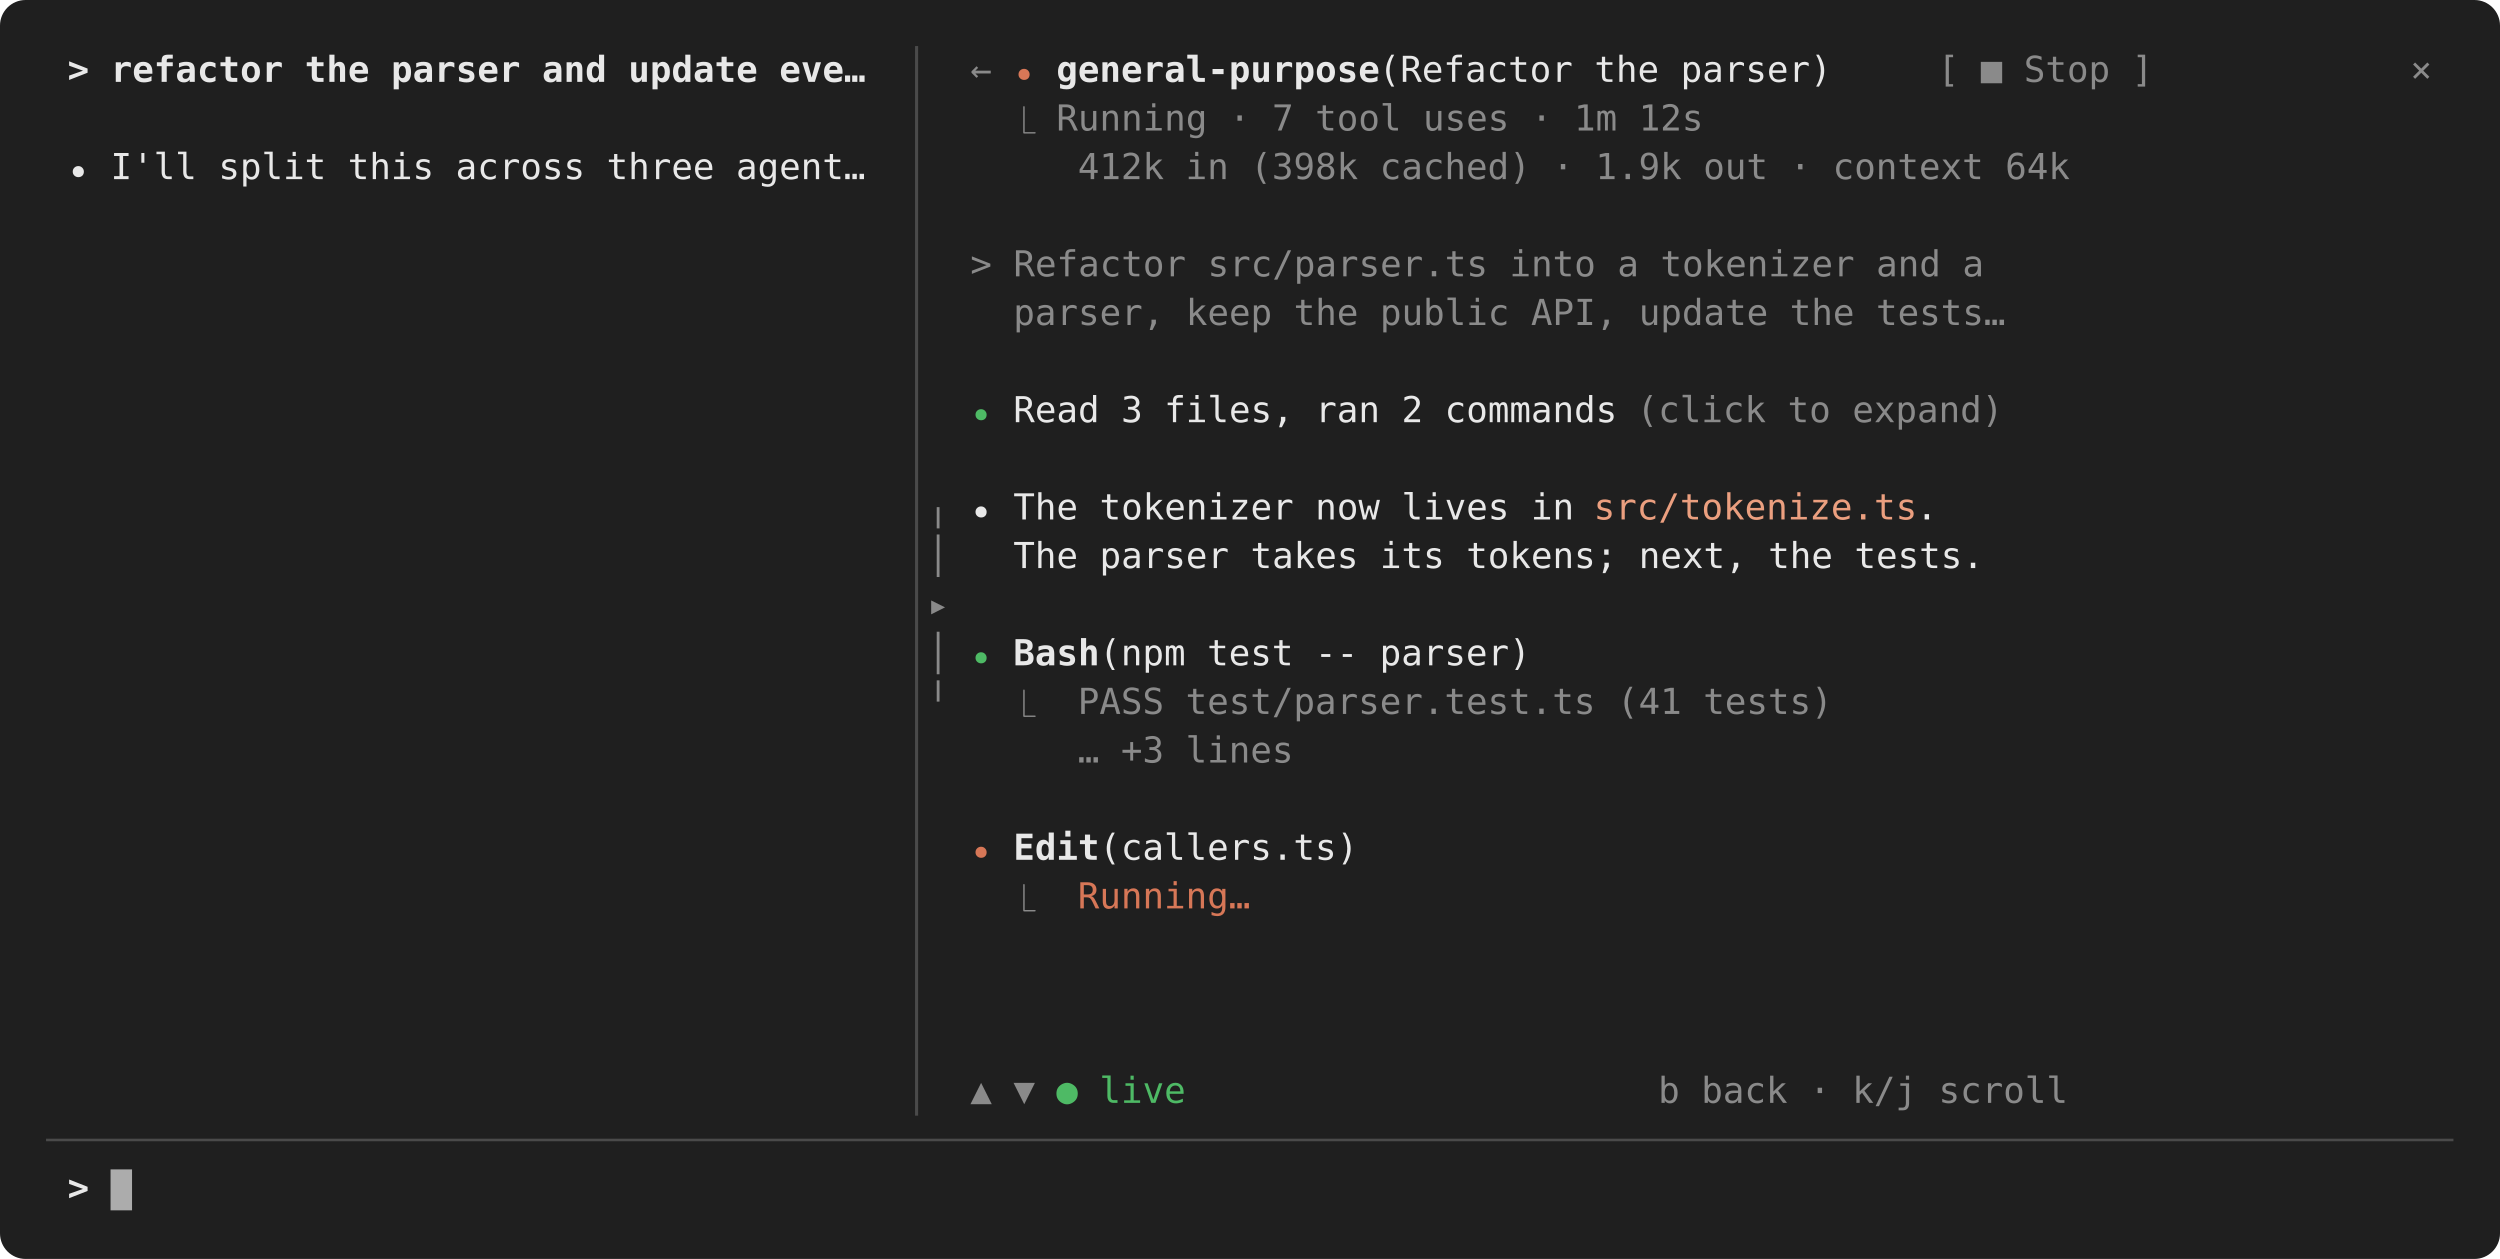
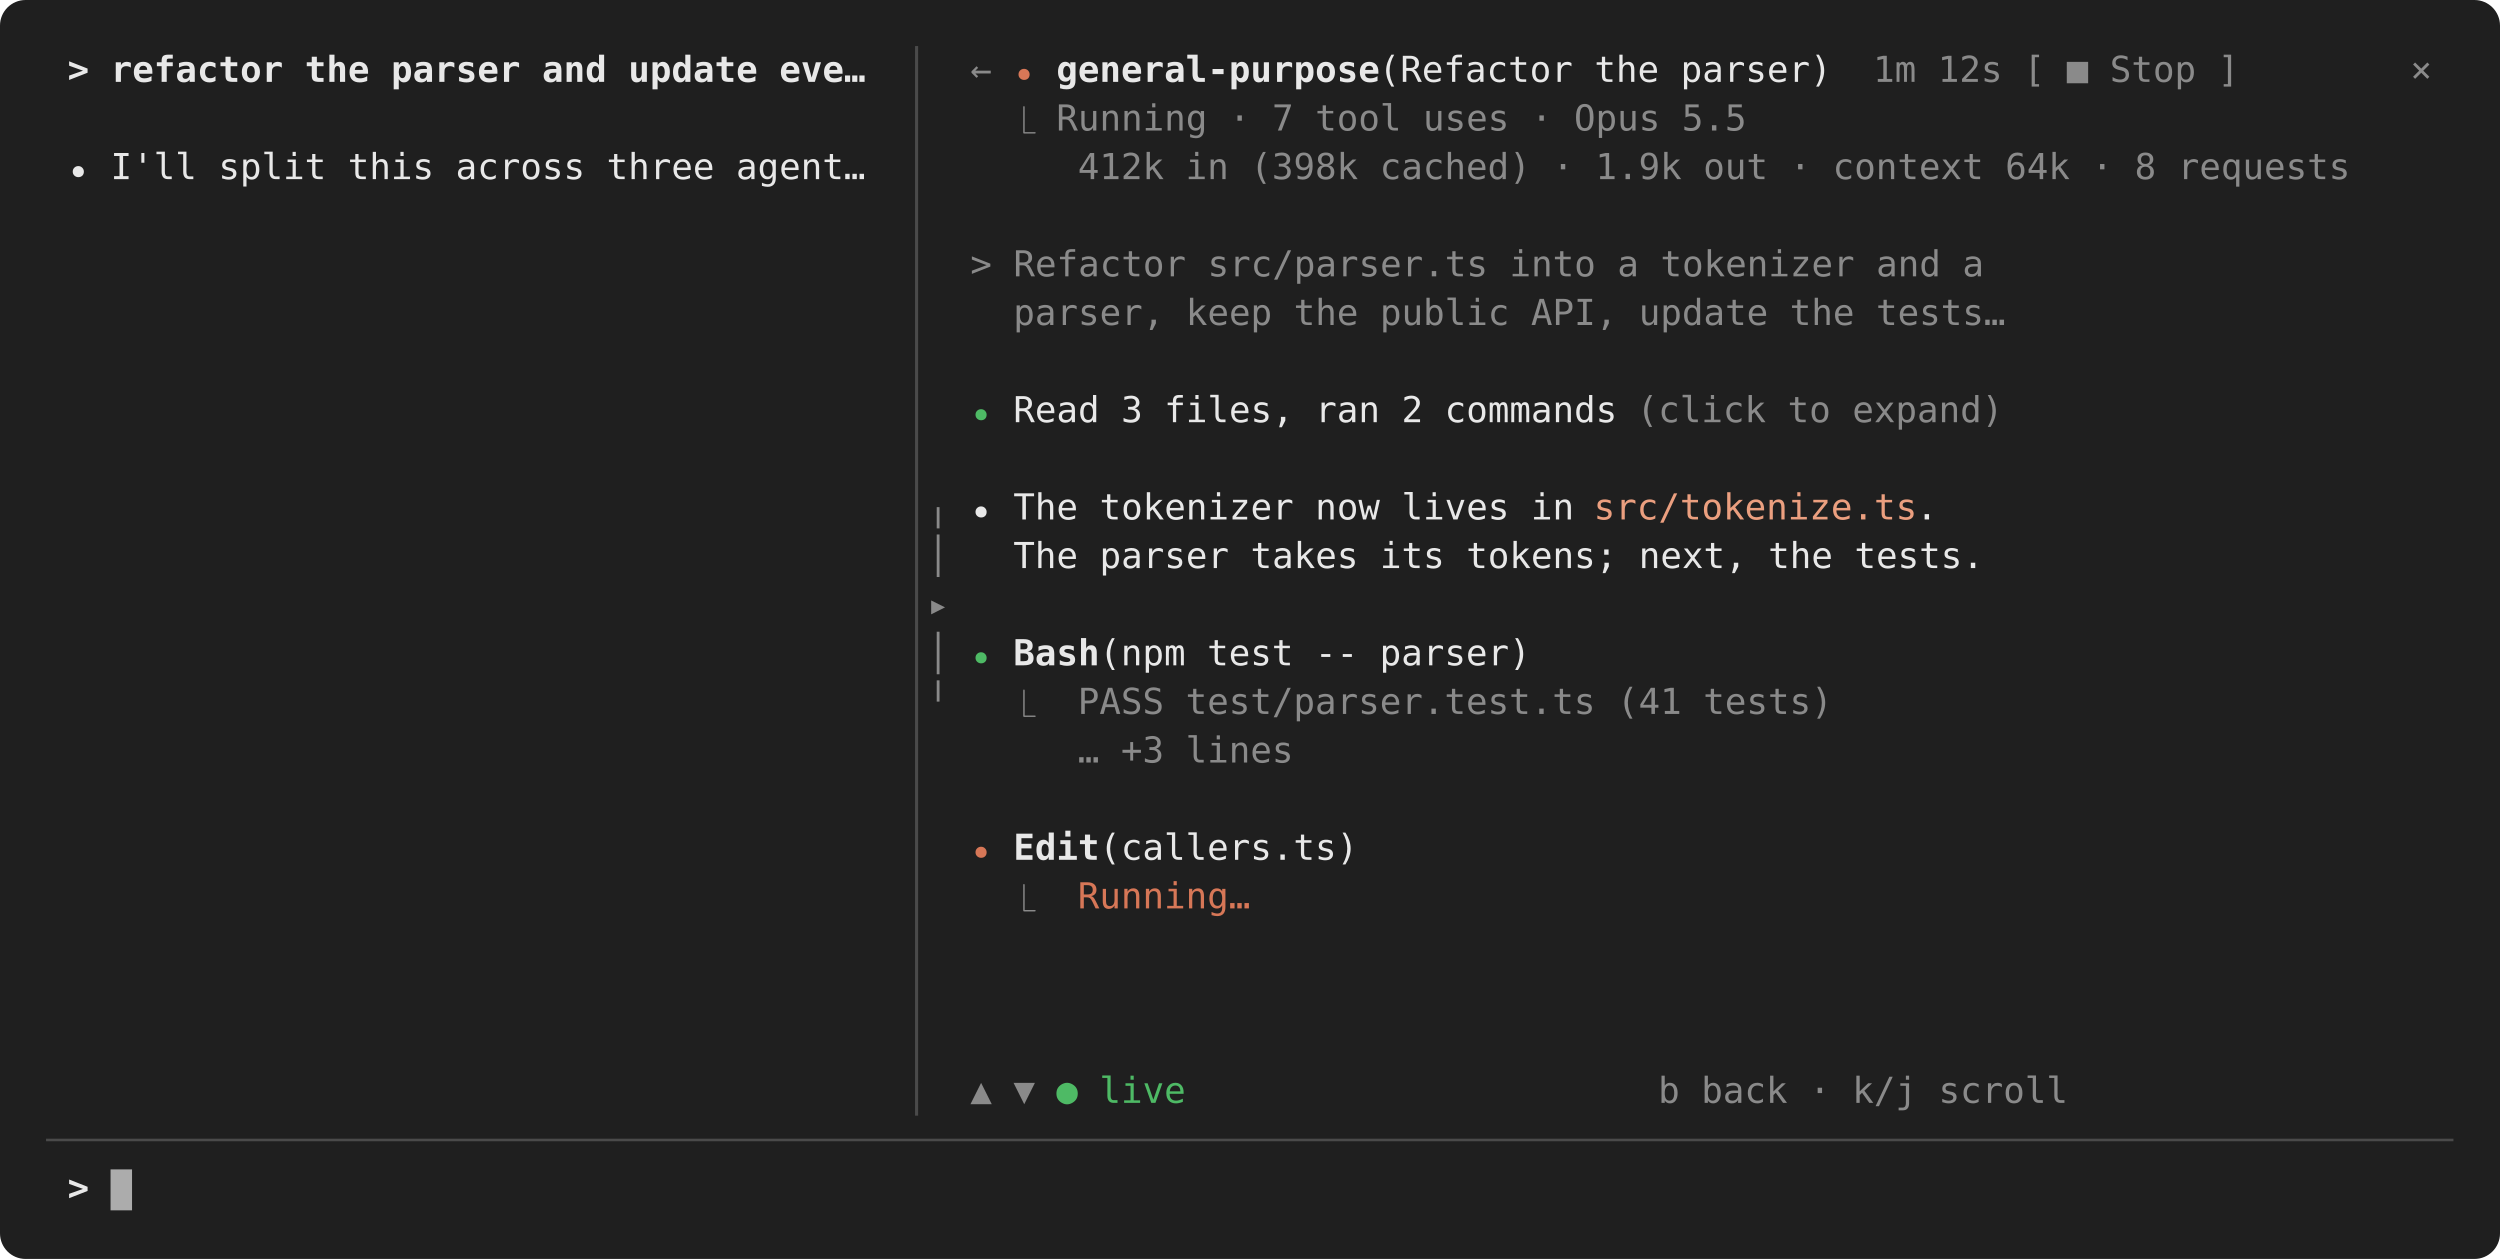
<svg xmlns="http://www.w3.org/2000/svg" width="977" height="492" viewBox="0 0 977 492" font-family="ui-monospace, SFMono-Regular, Menlo, Consolas, monospace" font-size="14">
  <rect width="100%" height="100%" rx="10" fill="#1f1f1f" />
  <text x="26.4" y="32" fill="#e8e8e8" font-weight="700" textLength="310.8" lengthAdjust="spacingAndGlyphs">&gt; refactor the parser and update eve…</text>
  <text x="26.4" y="70" fill="#e8e8e8" textLength="8.4" lengthAdjust="spacingAndGlyphs">⏺</text>
  <text x="43.2" y="70" fill="#e8e8e8" textLength="294.0" lengthAdjust="spacingAndGlyphs">I'll split this across three agent…</text>
  <line x1="358.2" y1="18" x2="358.2" y2="436" stroke="#4a4a4a" stroke-width="1.2" />
  <text x="362.4" y="203" fill="#8a8a8a" textLength="8.4" lengthAdjust="spacingAndGlyphs">╷</text>
  <text x="362.4" y="222" fill="#8a8a8a" textLength="8.4" lengthAdjust="spacingAndGlyphs">│</text>
  <text x="362.4" y="241" fill="#8a8a8a" textLength="8.4" lengthAdjust="spacingAndGlyphs">▸</text>
  <text x="362.4" y="260" fill="#8a8a8a" textLength="8.4" lengthAdjust="spacingAndGlyphs">│</text>
  <text x="362.4" y="279" fill="#8a8a8a" textLength="8.4" lengthAdjust="spacingAndGlyphs">╵</text>
  <text x="942.0" y="32" fill="#8a8a8a" textLength="8.4" lengthAdjust="spacingAndGlyphs">×</text>
  <text x="379.2" y="32" fill="#8a8a8a" textLength="8.4" lengthAdjust="spacingAndGlyphs">←</text>
  <text x="396.0" y="32" fill="#d77757" textLength="8.4" lengthAdjust="spacingAndGlyphs">⏺</text>
  <text x="412.8" y="32" fill="#e8e8e8" font-weight="700" textLength="126.0" lengthAdjust="spacingAndGlyphs">general-purpose</text>
  <text x="538.8" y="32" fill="#e8e8e8" textLength="176.4" lengthAdjust="spacingAndGlyphs">(Refactor the parser)</text>
-   <text x="757.2" y="32" fill="#8a8a8a" textLength="84.0" lengthAdjust="spacingAndGlyphs">[ ■ Stop ]</text>
-   <text x="396.0" y="51" fill="#8a8a8a" textLength="277.2" lengthAdjust="spacingAndGlyphs">⎿  Running · 7 tool uses · 1m 12s</text>
-   <text x="421.2" y="70" fill="#8a8a8a" textLength="386.4" lengthAdjust="spacingAndGlyphs">412k in (398k cached) · 1.9k out · context 64k</text>
+   <text x="732.0" y="32" fill="#8a8a8a" textLength="50.4" lengthAdjust="spacingAndGlyphs">1m 12s</text>
+   <text x="790.8" y="32" fill="#8a8a8a" textLength="84.0" lengthAdjust="spacingAndGlyphs">[ ■ Stop ]</text>
+   <text x="396.0" y="51" fill="#8a8a8a" textLength="294.0" lengthAdjust="spacingAndGlyphs">⎿  Running · 7 tool uses · Opus 5.5</text>
+   <text x="421.2" y="70" fill="#8a8a8a" textLength="495.6" lengthAdjust="spacingAndGlyphs">412k in (398k cached) · 1.9k out · context 64k · 8 requests</text>
  <text x="379.2" y="108" fill="#8a8a8a" textLength="394.8" lengthAdjust="spacingAndGlyphs">&gt; Refactor src/parser.ts into a tokenizer and a</text>
  <text x="396.0" y="127" fill="#8a8a8a" textLength="386.4" lengthAdjust="spacingAndGlyphs">parser, keep the public API, update the tests…</text>
  <text x="379.2" y="165" fill="#4eba65" textLength="8.4" lengthAdjust="spacingAndGlyphs">⏺</text>
  <text x="396.0" y="165" fill="#e8e8e8" textLength="235.2" lengthAdjust="spacingAndGlyphs">Read 3 files, ran 2 commands</text>
  <text x="639.6" y="165" fill="#8a8a8a" textLength="142.8" lengthAdjust="spacingAndGlyphs">(click to expand)</text>
  <text x="379.2" y="203" fill="#e8e8e8" textLength="8.4" lengthAdjust="spacingAndGlyphs">⏺</text>
  <text x="396.0" y="203" fill="#e8e8e8" textLength="218.4" lengthAdjust="spacingAndGlyphs">The tokenizer now lives in</text>
  <text x="622.8" y="203" fill="#eb9f7f" textLength="126.0" lengthAdjust="spacingAndGlyphs">src/tokenize.ts</text>
  <text x="748.8" y="203" fill="#e8e8e8" textLength="8.4" lengthAdjust="spacingAndGlyphs">.</text>
  <text x="396.0" y="222" fill="#e8e8e8" textLength="378.0" lengthAdjust="spacingAndGlyphs">The parser takes its tokens; next, the tests.</text>
  <text x="379.2" y="260" fill="#4eba65" textLength="8.4" lengthAdjust="spacingAndGlyphs">⏺</text>
  <text x="396.0" y="260" fill="#e8e8e8" font-weight="700" textLength="33.6" lengthAdjust="spacingAndGlyphs">Bash</text>
  <text x="429.6" y="260" fill="#e8e8e8" textLength="168.0" lengthAdjust="spacingAndGlyphs">(npm test -- parser)</text>
  <text x="396.0" y="279" fill="#8a8a8a" textLength="8.4" lengthAdjust="spacingAndGlyphs">⎿</text>
  <text x="421.2" y="279" fill="#8a8a8a" textLength="302.4" lengthAdjust="spacingAndGlyphs">PASS  test/parser.test.ts (41 tests)</text>
  <text x="421.2" y="298" fill="#8a8a8a" textLength="84.0" lengthAdjust="spacingAndGlyphs">… +3 lines</text>
  <text x="379.2" y="336" fill="#d77757" textLength="8.4" lengthAdjust="spacingAndGlyphs">⏺</text>
  <text x="396.0" y="336" fill="#e8e8e8" font-weight="700" textLength="33.6" lengthAdjust="spacingAndGlyphs">Edit</text>
  <text x="429.6" y="336" fill="#e8e8e8" textLength="100.8" lengthAdjust="spacingAndGlyphs">(callers.ts)</text>
  <text x="396.0" y="355" fill="#8a8a8a" textLength="8.4" lengthAdjust="spacingAndGlyphs">⎿</text>
  <text x="421.2" y="355" fill="#d77757" textLength="67.2" lengthAdjust="spacingAndGlyphs">Running…</text>
  <text x="379.2" y="431" fill="#8a8a8a" textLength="25.2" lengthAdjust="spacingAndGlyphs">▲ ▼</text>
  <text x="412.8" y="431" fill="#4eba65" textLength="50.4" lengthAdjust="spacingAndGlyphs">● live</text>
  <text x="648.0" y="431" fill="#8a8a8a" textLength="159.6" lengthAdjust="spacingAndGlyphs">b back · k/j scroll</text>
  <line x1="18.0" y1="445.5" x2="958.8" y2="445.5" stroke="#4a4a4a" stroke-width="1" />
  <text x="26.4" y="469" fill="#e8e8e8" font-weight="700" textLength="8.4" lengthAdjust="spacingAndGlyphs">&gt;</text>
  <rect x="43.2" y="457" width="8.4" height="16" fill="#e8e8e8" opacity="0.7" />
</svg>
